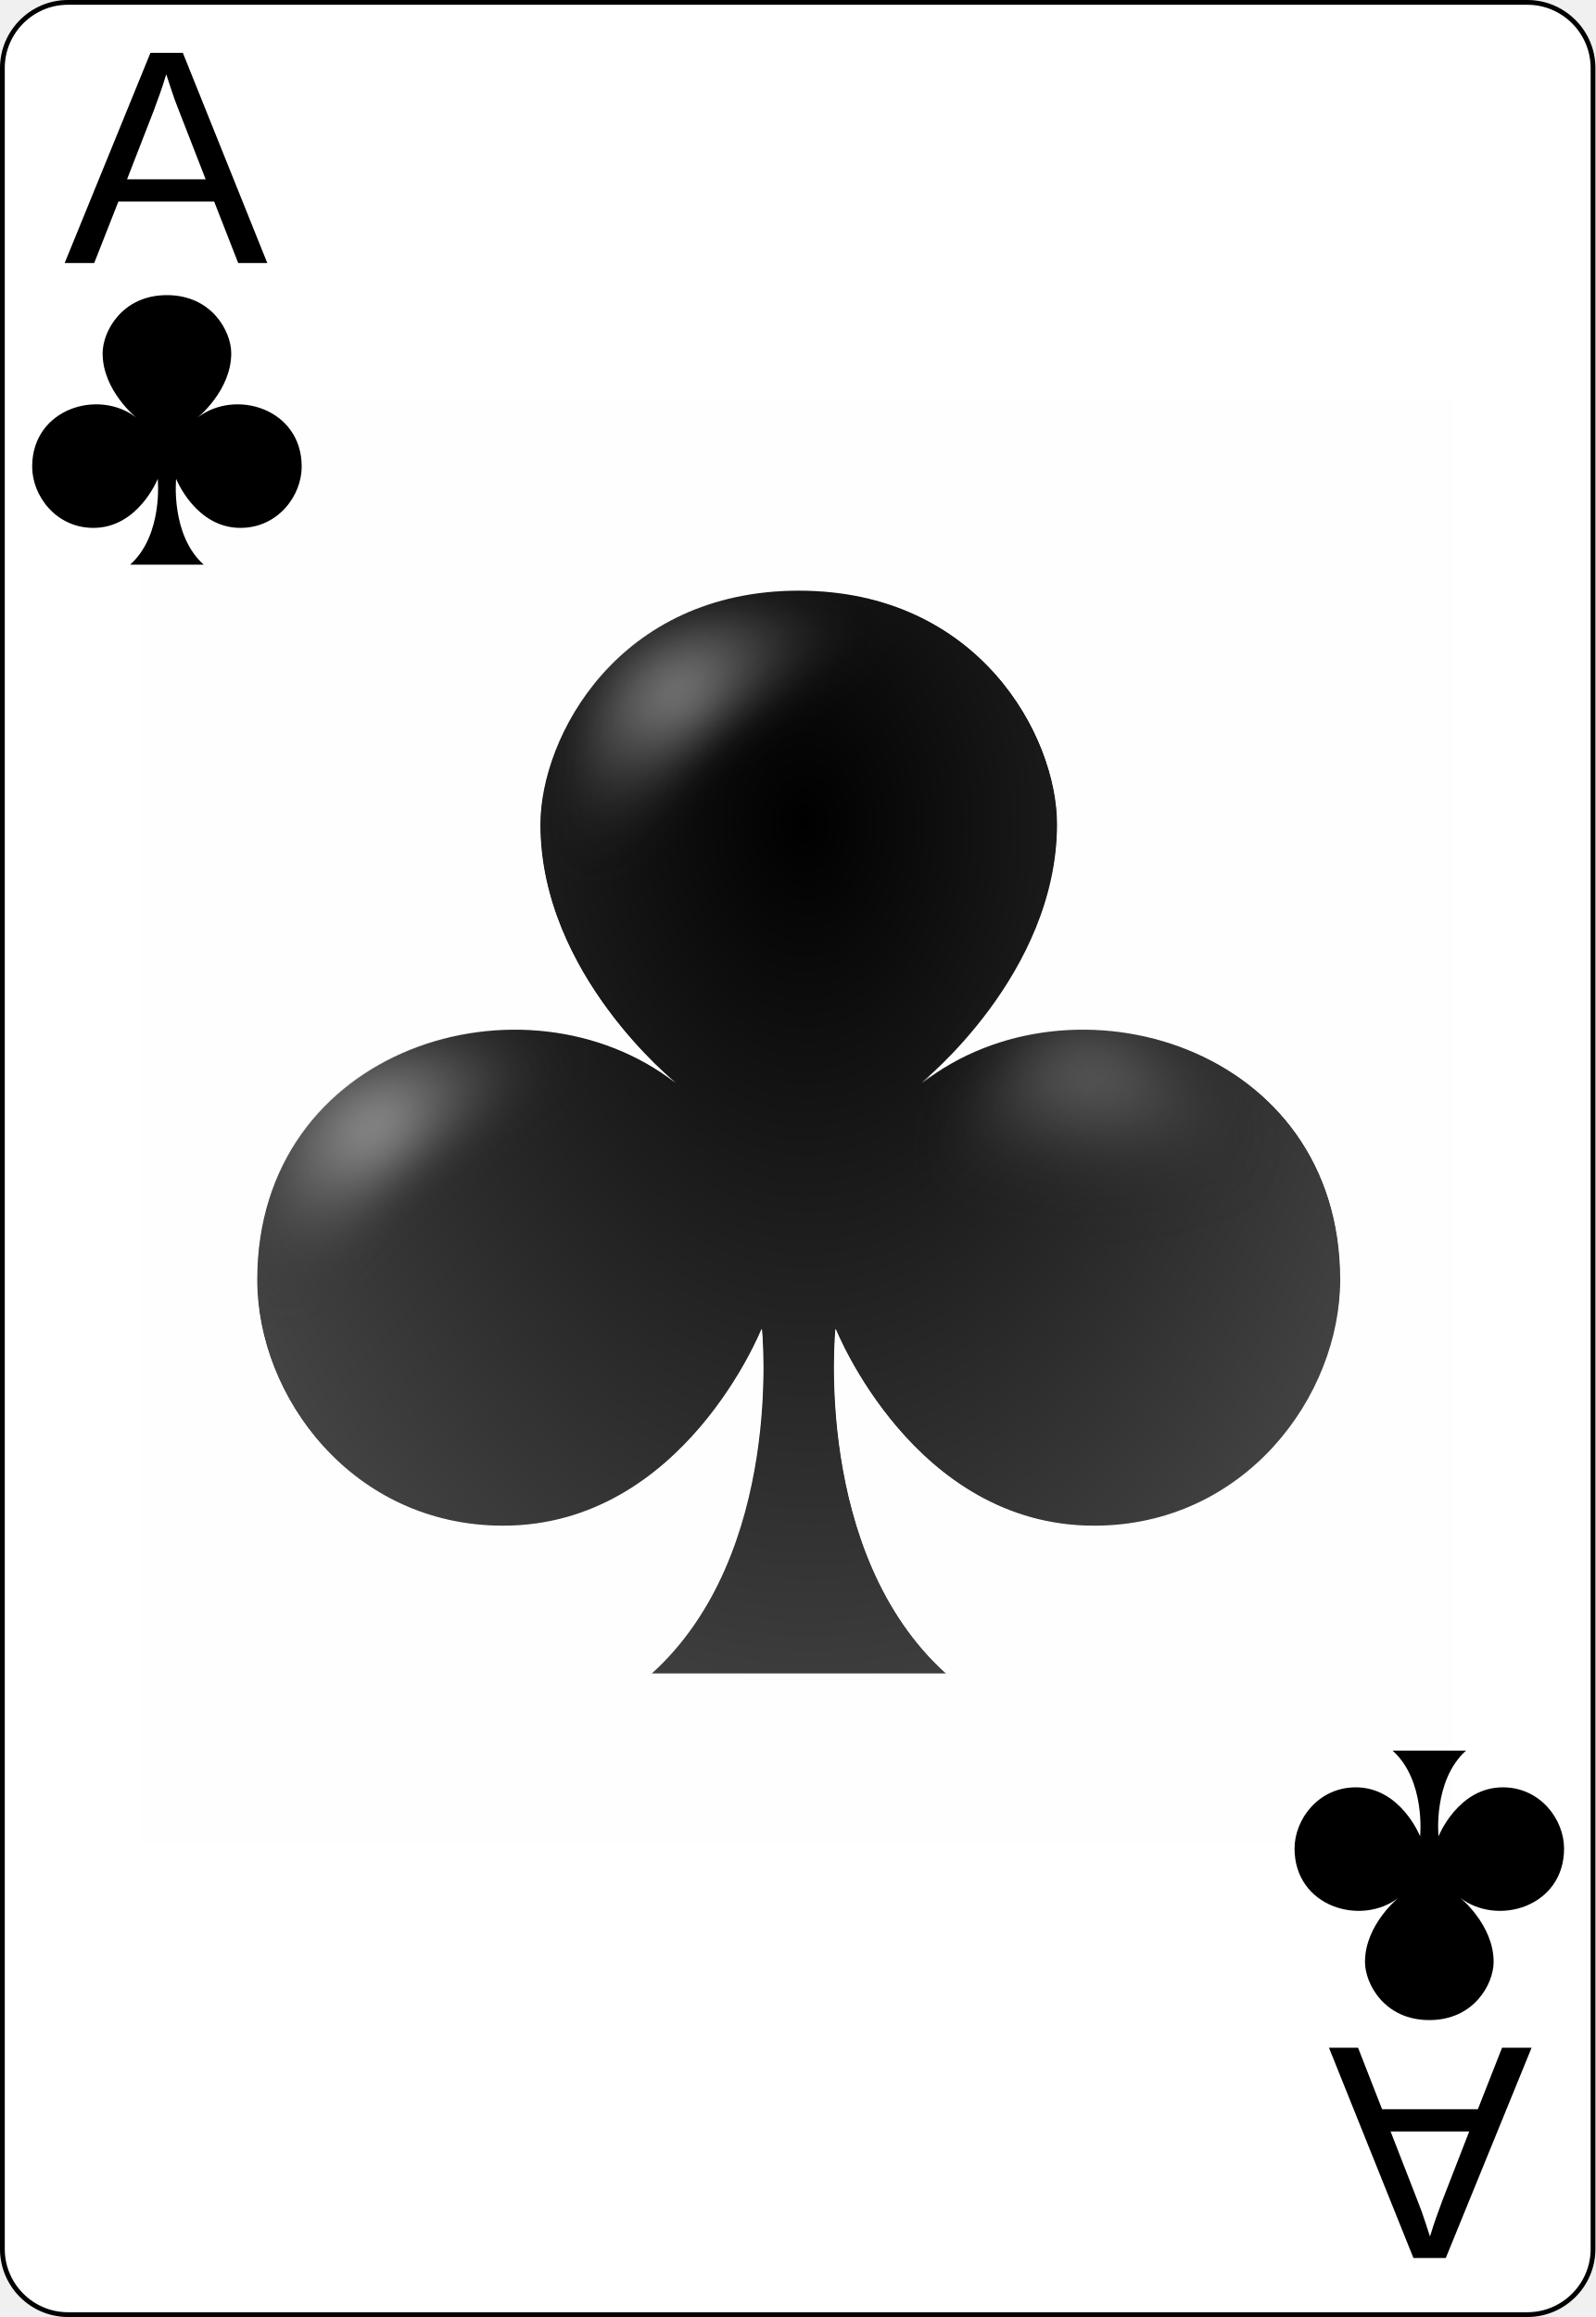
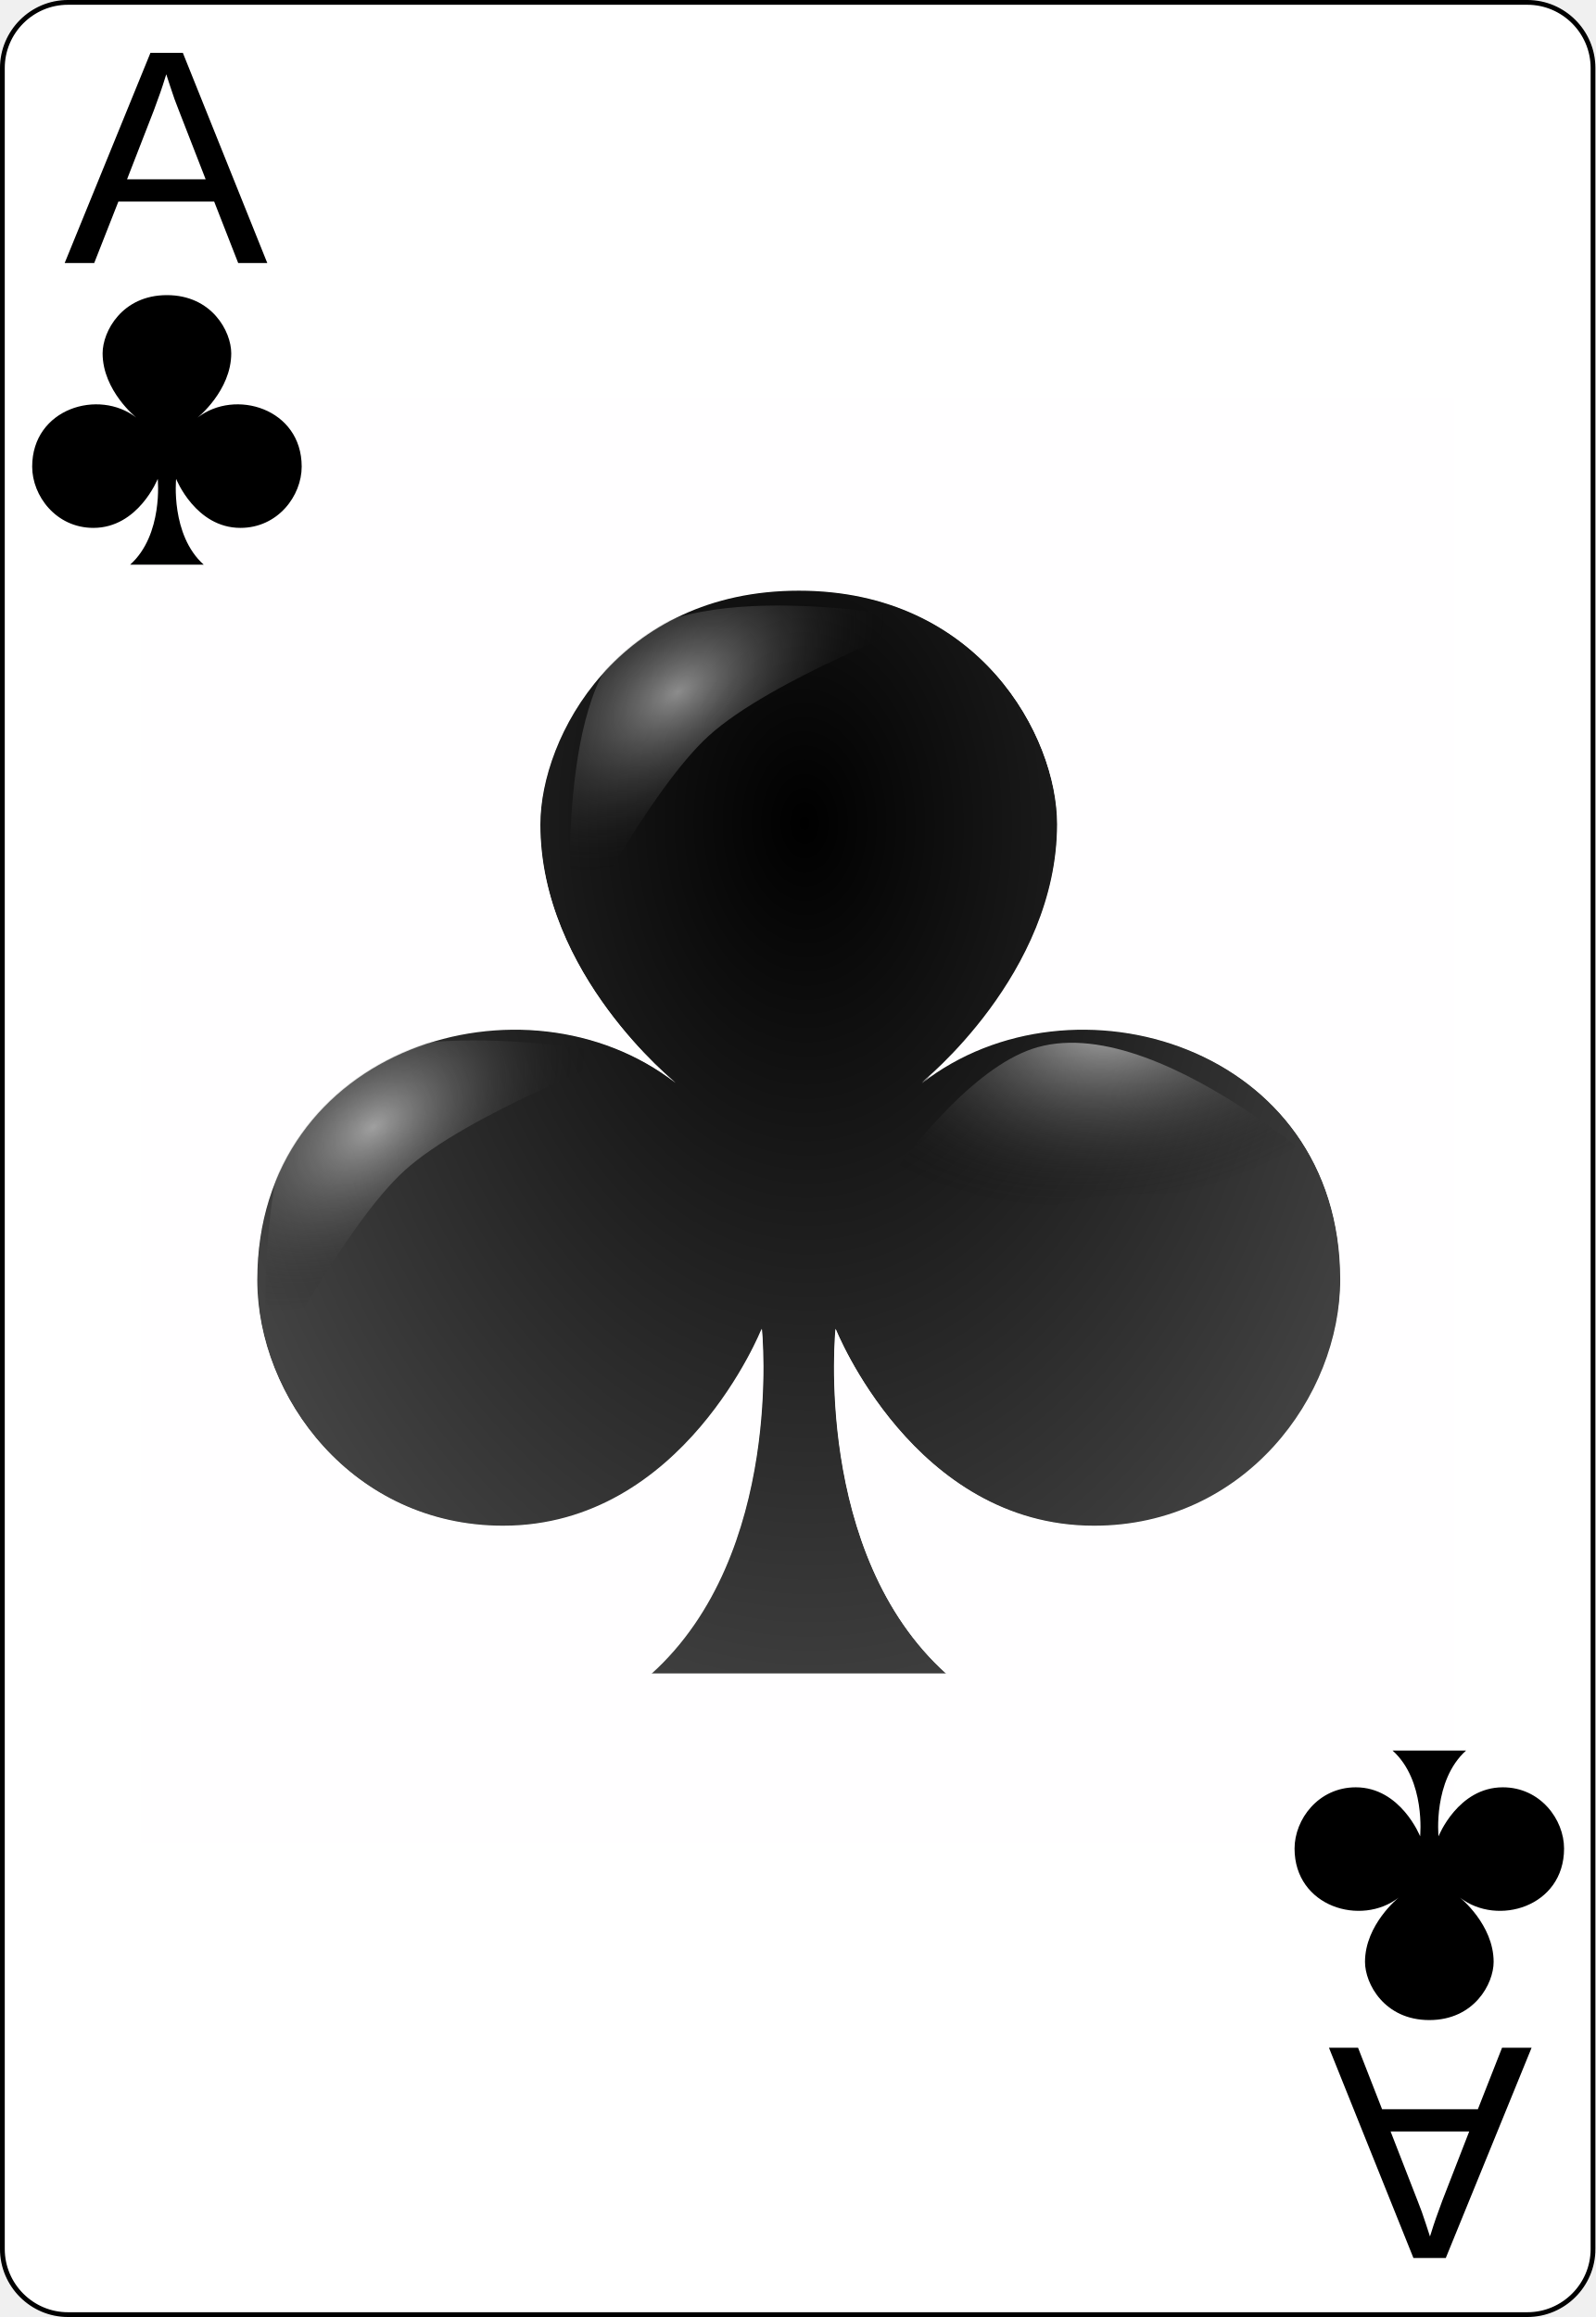
- <svg xmlns="http://www.w3.org/2000/svg" xmlns:xlink="http://www.w3.org/1999/xlink" width="100%" height="100%" viewBox="0 0 167.087 242.667" xml:space="preserve" id="svg2" version="1.1">
-   <defs id="defs41">
-     <linearGradient id="linearGradient2984">
-       <stop style="stop-color:#000000;stop-opacity:1;" offset="0" id="stop2986" />
-       <stop style="stop-color:#000000;stop-opacity:0.656;" offset="1" id="stop2988" />
+ <svg xmlns="http://www.w3.org/2000/svg" xmlns:xlink="http://www.w3.org/1999/xlink" viewBox="0 0 167.087 242.667" xml:space="preserve">
+   <defs>
+     <radialGradient xlink:href="#a" id="e" cx="48.231" cy="18.138" fx="48.231" fy="18.138" r="9.5" gradientUnits="userSpaceOnUse" gradientTransform="matrix(-1.56053 .01828 -.02684 -2.29095 123.984 58.81)" />
+     <radialGradient xlink:href="#b" id="f" cx="171.487" cy="511.223" fx="171.487" fy="511.223" r="81.903" gradientTransform="matrix(1.15299 -.67392 .39482 .67549 -233.633 270.4)" gradientUnits="userSpaceOnUse" />
+     <radialGradient r="81.903" fy="511.223" fx="171.487" cy="511.223" cx="171.487" gradientTransform="matrix(1.15299 -.67392 .39482 .67549 -233.633 270.4)" gradientUnits="userSpaceOnUse" id="g" xlink:href="#c" />
+     <radialGradient r="81.903" fy="461.841" fx="181.694" cy="461.841" cx="181.694" gradientTransform="matrix(1.15299 -.67392 .39482 .67549 -233.633 270.4)" gradientUnits="userSpaceOnUse" id="h" xlink:href="#d" />
+     <linearGradient id="a">
+       <stop style="stop-color:#000;stop-opacity:1" offset="0" />
+       <stop style="stop-color:#000;stop-opacity:.656" offset="1" />
    </linearGradient>
-     <linearGradient id="linearGradient3784">
-       <stop style="stop-color:#ffffff;stop-opacity:0.534;" offset="0" id="stop3786" />
-       <stop style="stop-color:#000000;stop-opacity:0;" offset="1" id="stop3788" />
+     <linearGradient id="b">
+       <stop style="stop-color:#fff;stop-opacity:.534" offset="0" />
+       <stop style="stop-color:#000;stop-opacity:0" offset="1" />
    </linearGradient>
-     <filter color-interpolation-filters="sRGB" id="filter3834" x="-0.139" width="1.279" y="-0.162" height="1.325">
-       <feGaussianBlur stdDeviation="9.511" id="feGaussianBlur3836" />
-     </filter>
-     <linearGradient id="linearGradient3784-4">
-       <stop style="stop-color:#ffffff;stop-opacity:0.519;" offset="0" id="stop3786-8" />
-       <stop style="stop-color:#000000;stop-opacity:0;" offset="1" id="stop3788-6" />
+     <linearGradient id="c">
+       <stop style="stop-color:#fff;stop-opacity:.519" offset="0" />
+       <stop style="stop-color:#000;stop-opacity:0" offset="1" />
    </linearGradient>
-     <filter color-interpolation-filters="sRGB" id="filter3834-6" x="-0.139" width="1.279" y="-0.162" height="1.325">
-       <feGaussianBlur stdDeviation="9.511" id="feGaussianBlur3836-6" />
-     </filter>
-     <linearGradient id="linearGradient3784-3">
-       <stop style="stop-color:#ffffff;stop-opacity:0.702;" offset="0" id="stop3786-86" />
-       <stop style="stop-color:#000000;stop-opacity:0;" offset="1" id="stop3788-2" />
+     <linearGradient id="d">
+       <stop style="stop-color:#fff;stop-opacity:.702" offset="0" />
+       <stop style="stop-color:#000;stop-opacity:0" offset="1" />
    </linearGradient>
-     <radialGradient xlink:href="#linearGradient2984" id="radialGradient3760" cx="48.231" cy="18.138" fx="48.231" fy="18.138" r="9.5" gradientUnits="userSpaceOnUse" gradientTransform="matrix(-1.560526,0.01828294,-0.02684055,-2.290953,123.9838,58.80911)" />
-     <radialGradient xlink:href="#linearGradient3784" id="radialGradient3792" cx="171.487" cy="511.223" fx="171.487" fy="511.223" r="81.903" gradientTransform="matrix(1.152989,-0.6739155,0.3948202,0.6754904,-233.6326,270.4008)" gradientUnits="userSpaceOnUse" />
-     <radialGradient r="81.903" fy="511.223" fx="171.487" cy="511.223" cx="171.487" gradientTransform="matrix(1.152989,-0.6739155,0.3948202,0.6754904,-233.6326,270.4008)" gradientUnits="userSpaceOnUse" id="radialGradient3855" xlink:href="#linearGradient3784-4" />
-     <radialGradient r="81.903" fy="461.841" fx="181.694" cy="461.841" cx="181.694" gradientTransform="matrix(1.152989,-0.6739155,0.3948202,0.6754904,-233.6326,270.4008)" gradientUnits="userSpaceOnUse" id="radialGradient3916" xlink:href="#linearGradient3784-3" />
-     <filter color-interpolation-filters="sRGB" id="filter3834-7" x="-0.139" width="1.279" y="-0.162" height="1.325">
-       <feGaussianBlur stdDeviation="9.511" id="feGaussianBlur3836-0" />
-     </filter>
  </defs>
-   <g id="Layer_x0020_1" style="fill-rule:nonzero;clip-rule:nonzero;stroke:#000000;stroke-miterlimit:4;">
-     <path style="fill:#FFFFFF;stroke-width:0.5;" d="M166.837,235.548c0,3.777-3.087,6.869-6.871,6.869H7.111c-3.775,0-6.861-3.092-6.861-6.869V7.12C0.25,3.343,3.336,0.25,7.111,0.25h152.855    c3.784,0,6.871,3.093,6.871,6.87v228.428z" id="path5" />
-     <g style="stroke:none;" id="g7">
-       <g id="g9" />
-     </g>
-     <g id="g15" />
-     <g id="g19" />
-     <g style="stroke:none;" id="g23">
-       <g id="g25" />
-     </g>
-     <g style="stroke:none;" id="g31">
-       <g id="g33" />
-     </g>
+   <g style="fill-rule:nonzero;clip-rule:nonzero;stroke:#000;stroke-miterlimit:4">
+     <path style="fill:#fff;stroke-width:.5" d="M166.837 235.548c0 3.777-3.087 6.869-6.871 6.869H7.11c-3.775 0-6.861-3.092-6.861-6.87V7.12C.25 3.343 3.336.25 7.11.25h152.856c3.784 0 6.87 3.093 6.87 6.87v228.428z" />
  </g>
-   <text xml:space="preserve" style="font-style:normal;font-weight:normal;line-height:0%;font-family:'Bitstream Vera Sans';letter-spacing:0px;word-spacing:0px;fill:#000000;fill-opacity:1;stroke:none" x="6.711" y="27.548" id="text3788">
-     <tspan id="tspan3790" x="6.711" y="27.548" style="font-style:normal;font-variant:normal;font-weight:normal;font-stretch:normal;font-size:32px;line-height:1.25;font-family:Arial;-inkscape-font-specification:Arial">A</tspan>
+   <text xml:space="preserve" style="font-style:normal;font-weight:400;line-height:0%;font-family:'Bitstream Vera Sans';letter-spacing:0;word-spacing:0;fill:#000;fill-opacity:1;stroke:none" x="6.711" y="27.548">
+     <tspan x="6.711" y="27.548" style="font-style:normal;font-variant:normal;font-weight:400;font-stretch:normal;font-size:32px;line-height:1.25;font-family:Arial;-inkscape-font-specification:Arial">A</tspan>
  </text>
-   <g transform="matrix(0.206146,0,0,0.206146,8.870546,16.51276)" id="g3804">
-     <g id="layer1-1" transform="matrix(28.96992,0,0,28.96992,-1031.537,-187.3767)">
-       <path style="fill:url(#radialGradient3760);fill-opacity:1" d="m 50.291,22.698 c 0,0 2.375,-1.9 2.375,-4.534 0,-1.542 -1.369,-4.102 -4.534,-4.102 -3.165,0 -4.534,2.561 -4.534,4.102 0,2.634 2.375,4.534 2.375,4.534 -2.638,-2.055 -7.341,-0.652 -7.341,3.455 0,2.056 1.68,4.318 4.318,4.318 3.165,0 4.534,-3.455 4.534,-3.455 0,0 0.402,3.938 -1.943,6.046 h 5.182 c -2.345,-2.107 -1.943,-6.046 -1.943,-6.046 0,0 1.369,3.455 4.534,3.455 2.639,0 4.318,-2.263 4.318,-4.318 0,-4.107 -4.703,-5.51 -7.341,-3.455 z" id="cl" />
-     </g>
-     <path transform="matrix(1.109126,0,0,1.207169,-37.34915,-111.3423)" id="path3762" d="m 117.301,604.266 c 0,0 -8.068,-94.95 22.857,-122.857 34.761,-31.369 140,-11.429 140,-11.429 0,0 -71.54,24.838 -100,48.571 -27.21,22.692 -62.857,85.714 -62.857,85.714 z" style="fill:url(#radialGradient3792);fill-opacity:1;stroke:none;filter:url(#filter3834)" />
-     <path transform="matrix(1.109126,0,0,1.207169,117.2523,-332.2654)" id="path3762-6" d="m 117.301,604.266 c 0,0 -8.068,-94.95 22.857,-122.857 34.761,-31.369 140,-11.429 140,-11.429 0,0 -71.54,24.838 -100,48.571 -27.21,22.692 -62.857,85.714 -62.857,85.714 z" style="fill:url(#radialGradient3855);fill-opacity:1;stroke:none;filter:url(#filter3834-6)" />
-     <path transform="matrix(1.142038,0.7029084,-0.8418848,1.367838,729.3719,-305.0747)" id="path3762-7" d="m 117.301,604.266 c 0,0 -8.068,-94.95 22.857,-122.857 34.761,-31.369 140,-11.429 140,-11.429 0,0 -71.54,24.838 -100,48.571 -27.21,22.692 -62.857,85.714 -62.857,85.714 z" style="fill:url(#radialGradient3916);fill-opacity:1;stroke:none;filter:url(#filter3834-7)" />
-     <path id="rect3015" d="m 28.356,122.025 0,734.281 667.156,0 0,-734.281 -667.156,0 z m 334.281,97.625 c 91.69,0 131.375,74.172 131.375,118.844 0,76.307 -68.812,131.344 -68.812,131.344 76.423,-59.533 212.656,-18.886 212.656,100.094 0,59.533 -48.642,125.094 -125.094,125.094 -91.69,0 -131.344,-100.094 -131.344,-100.094 0,0 -11.653,114.117 56.281,175.156 l -150.125,0 c 67.934,-61.069 56.312,-175.156 56.312,-175.156 0,0 -39.654,100.094 -131.344,100.094 -76.423,0 -125.094,-65.532 -125.094,-125.094 0,-118.979 136.234,-159.627 212.656,-100.094 0,0 -68.812,-55.037 -68.812,-131.344 0,-44.643 39.654,-118.844 131.344,-118.844 z" style="fill:#fffeff;fill-opacity:1;fill-rule:nonzero;stroke:none" />
+   <path style="fill:url(#e);fill-opacity:1" d="M50.291 22.698s2.375-1.9 2.375-4.534c0-1.542-1.369-4.102-4.534-4.102s-4.534 2.561-4.534 4.102c0 2.634 2.375 4.534 2.375 4.534-2.638-2.055-7.34-.652-7.34 3.455 0 2.056 1.68 4.318 4.317 4.318 3.165 0 4.534-3.455 4.534-3.455s.402 3.938-1.943 6.046h5.182c-2.345-2.107-1.943-6.046-1.943-6.046s1.37 3.455 4.534 3.455c2.64 0 4.318-2.263 4.318-4.318 0-4.107-4.703-5.51-7.34-3.455z" transform="matrix(5.97203 0 0 5.97203 -203.777 -22.114)" />
+   <path transform="matrix(.22864 0 0 .24885 1.171 -6.44)" d="M117.301 604.266s-8.067-94.95 22.857-122.857c34.761-31.369 140-11.429 140-11.429s-71.54 24.838-100 48.572c-27.21 22.692-62.857 85.714-62.857 85.714z" style="fill:url(#f);fill-opacity:1;stroke:none;filter:url(#filter3834)" />
+   <path transform="matrix(.22864 0 0 .24885 33.042 -51.982)" d="M117.301 604.266s-8.067-94.95 22.857-122.857c34.761-31.369 140-11.429 140-11.429s-71.54 24.838-100 48.572c-27.21 22.692-62.857 85.714-62.857 85.714z" style="fill:url(#g);fill-opacity:1;stroke:none;filter:url(#filter3834-6)" />
+   <path transform="matrix(.23543 .1449 -.17355 .28197 159.228 -46.377)" d="M117.301 604.266s-8.067-94.95 22.857-122.857c34.761-31.369 140-11.429 140-11.429s-71.54 24.838-100 48.572c-27.21 22.692-62.857 85.714-62.857 85.714z" style="fill:url(#h);fill-opacity:1;stroke:none;filter:url(#filter3834-7)" />
+   <path d="M28.356 122.025v734.281h667.156v-734.28H28.356zm334.28 97.625c91.69 0 131.376 74.172 131.376 118.844 0 76.307-68.813 131.344-68.813 131.344 76.423-59.533 212.657-18.886 212.657 100.093 0 59.534-48.643 125.094-125.094 125.094-91.69 0-131.344-100.094-131.344-100.094s-11.653 114.117 56.281 175.157H287.574c67.935-61.069 56.313-175.157 56.313-175.157s-39.654 100.094-131.344 100.094c-76.423 0-125.094-65.531-125.094-125.094 0-118.979 136.234-159.626 212.657-100.093 0 0-68.813-55.037-68.813-131.344 0-44.643 39.654-118.844 131.344-118.844z" style="fill:#fffeff;fill-opacity:1;fill-rule:nonzero;stroke:none" transform="matrix(.20615 0 0 .20615 8.87 16.513)" />
+   <g>
+     <path d="M50.291 22.698s2.375-1.9 2.375-4.534c0-1.542-1.369-4.102-4.534-4.102s-4.534 2.561-4.534 4.102c0 2.634 2.375 4.534 2.375 4.534-2.638-2.055-7.34-.652-7.34 3.455 0 2.056 1.68 4.318 4.317 4.318 3.165 0 4.534-3.455 4.534-3.455s.402 3.938-1.943 6.046h5.182c-2.345-2.107-1.943-6.046-1.943-6.046s1.37 3.455 4.534 3.455c2.64 0 4.318-2.263 4.318-4.318 0-4.107-4.703-5.51-7.34-3.455z" style="fill:#000" transform="translate(-54.025 10.018) scale(1.48565)" />
  </g>
-   <g transform="matrix(1.485651,0,0,1.485651,-54.02466,10.01807)" id="layer1-1-4">
-     <path id="cl-9" d="m 50.291,22.698 c 0,0 2.375,-1.9 2.375,-4.534 0,-1.542 -1.369,-4.102 -4.534,-4.102 -3.165,0 -4.534,2.561 -4.534,4.102 0,2.634 2.375,4.534 2.375,4.534 -2.638,-2.055 -7.341,-0.652 -7.341,3.455 0,2.056 1.68,4.318 4.318,4.318 3.165,0 4.534,-3.455 4.534,-3.455 0,0 0.402,3.938 -1.943,6.046 h 5.182 c -2.345,-2.107 -1.943,-6.046 -1.943,-6.046 0,0 1.369,3.455 4.534,3.455 2.639,0 4.318,-2.263 4.318,-4.318 0,-4.107 -4.703,-5.51 -7.341,-3.455 z" style="fill:#000000" />
-   </g>
-   <text xml:space="preserve" style="font-style:normal;font-weight:normal;line-height:0%;font-family:'Bitstream Vera Sans';letter-spacing:0px;word-spacing:0px;fill:#000000;fill-opacity:1;stroke:none" x="-160.464" y="-214.467" id="text3788-8" transform="scale(-1)">
-     <tspan id="tspan3790-7" x="-160.464" y="-214.467" style="font-style:normal;font-variant:normal;font-weight:normal;font-stretch:normal;font-size:32px;line-height:1.25;font-family:Arial;-inkscape-font-specification:Arial">A</tspan>
+   <text xml:space="preserve" style="font-style:normal;font-weight:400;line-height:0%;font-family:'Bitstream Vera Sans';letter-spacing:0;word-spacing:0;fill:#000;fill-opacity:1;stroke:none" x="-160.464" y="-214.467" transform="scale(-1)">
+     <tspan x="-160.464" y="-214.467" style="font-style:normal;font-variant:normal;font-weight:400;font-stretch:normal;font-size:32px;line-height:1.25;font-family:Arial;-inkscape-font-specification:Arial">A</tspan>
  </text>
-   <g transform="matrix(-1.485651,0,0,-1.485651,221.1992,232.4618)" id="layer1-1-4-1">
-     <path id="cl-9-7" d="m 50.291,22.698 c 0,0 2.375,-1.9 2.375,-4.534 0,-1.542 -1.369,-4.102 -4.534,-4.102 -3.165,0 -4.534,2.561 -4.534,4.102 0,2.634 2.375,4.534 2.375,4.534 -2.638,-2.055 -7.341,-0.652 -7.341,3.455 0,2.056 1.68,4.318 4.318,4.318 3.165,0 4.534,-3.455 4.534,-3.455 0,0 0.402,3.938 -1.943,6.046 h 5.182 c -2.345,-2.107 -1.943,-6.046 -1.943,-6.046 0,0 1.369,3.455 4.534,3.455 2.639,0 4.318,-2.263 4.318,-4.318 0,-4.107 -4.703,-5.51 -7.341,-3.455 z" style="fill:#000000" />
+   <g>
+     <path d="M50.291 22.698s2.375-1.9 2.375-4.534c0-1.542-1.369-4.102-4.534-4.102s-4.534 2.561-4.534 4.102c0 2.634 2.375 4.534 2.375 4.534-2.638-2.055-7.34-.652-7.34 3.455 0 2.056 1.68 4.318 4.317 4.318 3.165 0 4.534-3.455 4.534-3.455s.402 3.938-1.943 6.046h5.182c-2.345-2.107-1.943-6.046-1.943-6.046s1.37 3.455 4.534 3.455c2.64 0 4.318-2.263 4.318-4.318 0-4.107-4.703-5.51-7.34-3.455z" style="fill:#000" transform="rotate(180 110.6 116.23) scale(1.48565)" />
  </g>
</svg>
